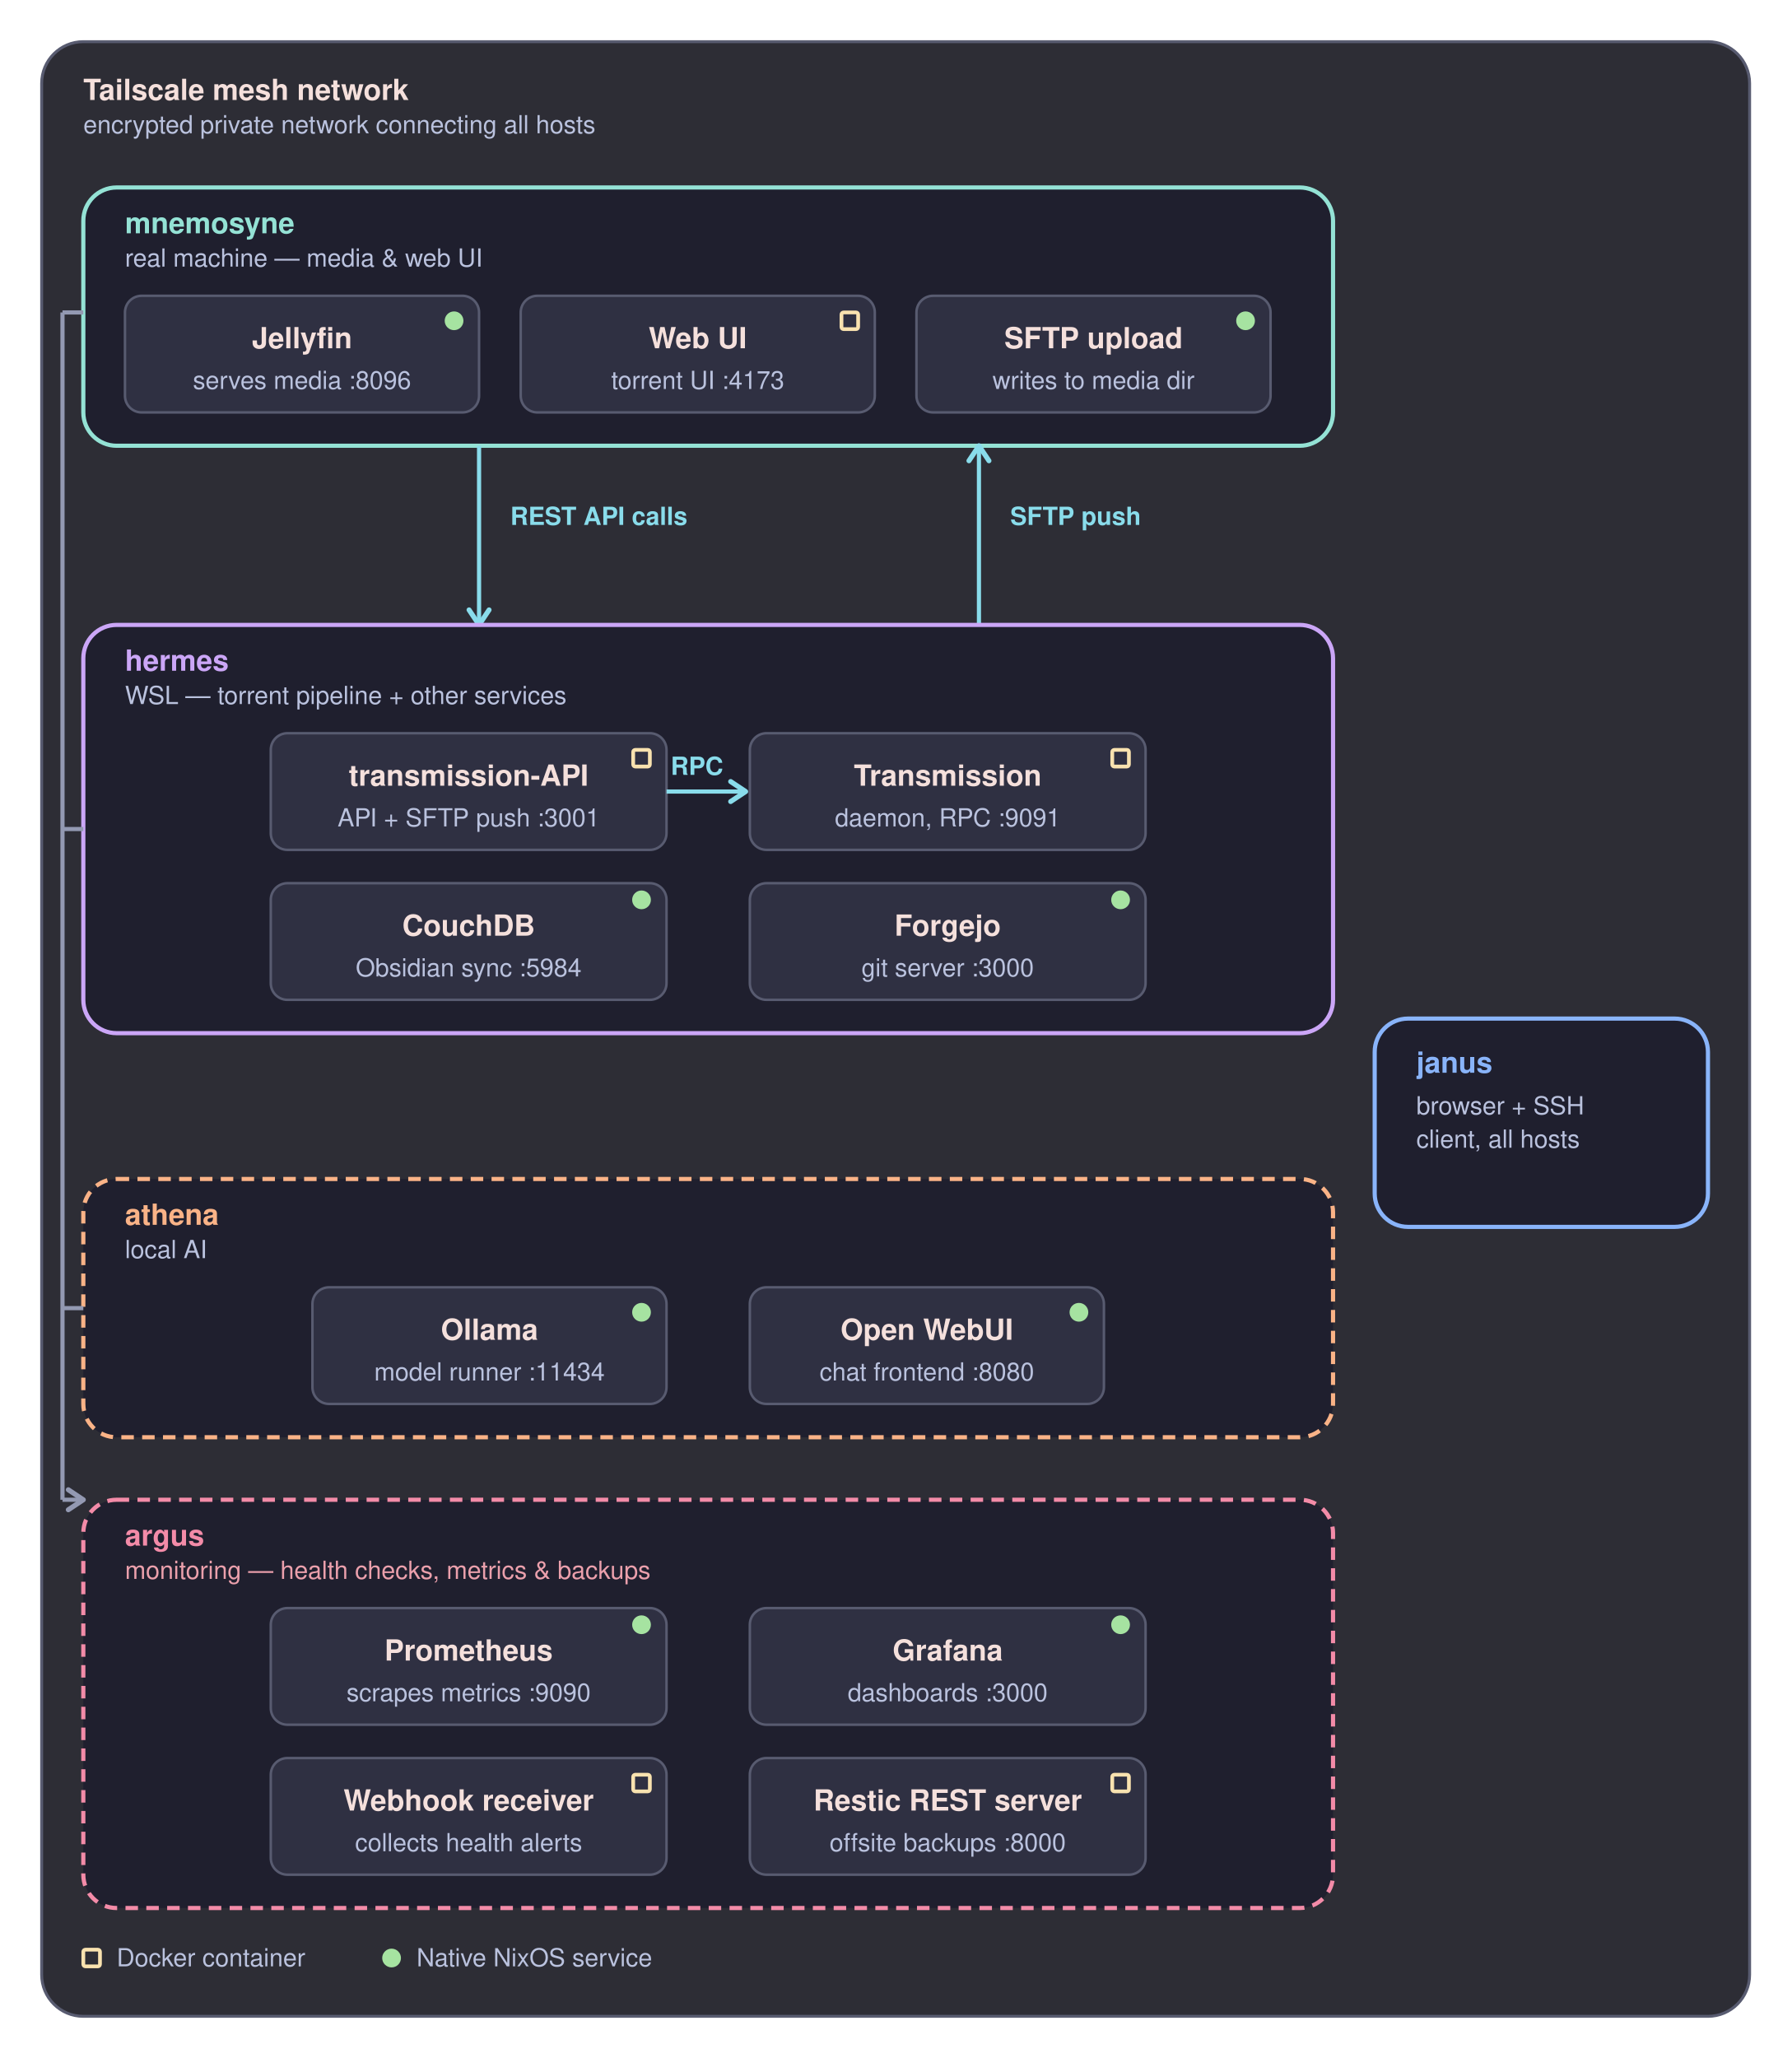
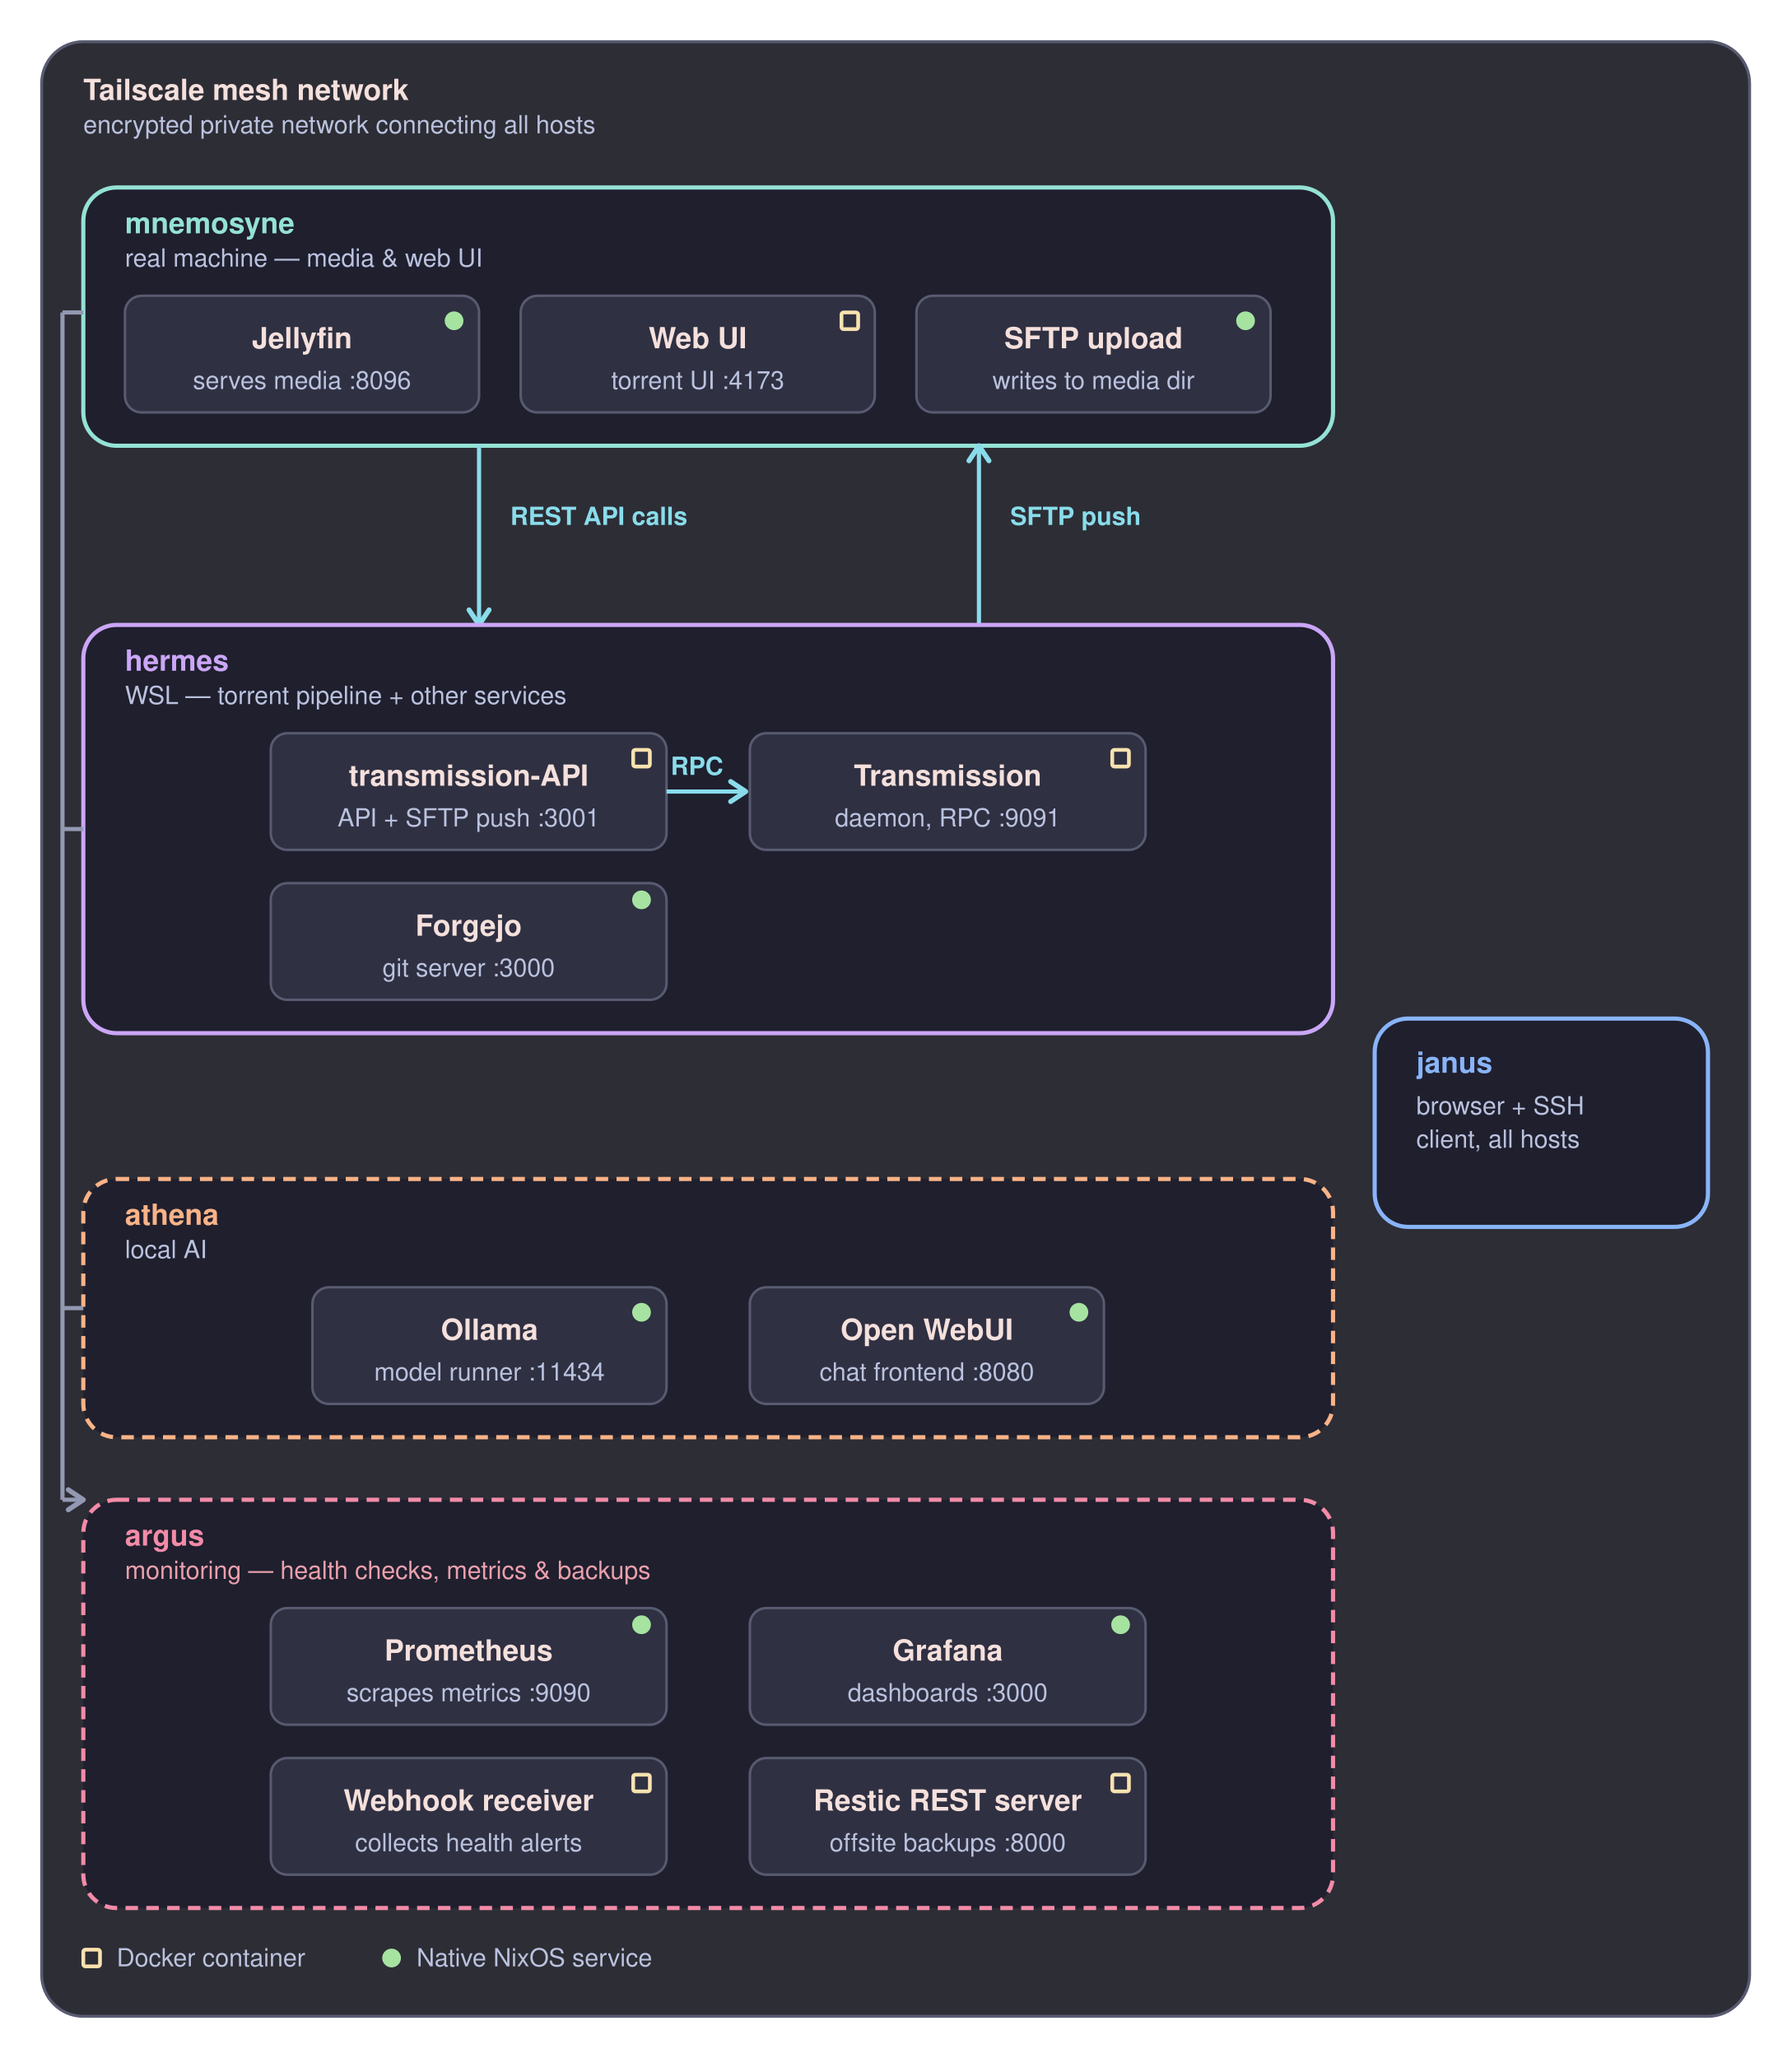
<svg xmlns="http://www.w3.org/2000/svg" width="860" height="988" viewBox="0 0 860 988" font-family="-apple-system, BlinkMacSystemFont, 'Segoe UI', Helvetica, Arial, sans-serif">
  <defs>
    <marker id="arrow" viewBox="0 0 10 10" refX="8" refY="5" markerWidth="6" markerHeight="6" orient="auto-start-reverse">
      <path d="M2 1L8 5L2 9" fill="none" stroke="#89dceb" stroke-width="2" stroke-linecap="round" stroke-linejoin="round" />
    </marker>
    <marker id="arrow-gray" viewBox="0 0 10 10" refX="8" refY="5" markerWidth="6" markerHeight="6" orient="auto-start-reverse">
      <path d="M2 1L8 5L2 9" fill="none" stroke="#9399b2" stroke-width="2" stroke-linecap="round" stroke-linejoin="round" />
    </marker>
  </defs>
  <rect x="20" y="20" width="820" height="948" rx="20" fill="#11111b" fill-opacity="0.88" stroke="#585b70" stroke-width="1.4" />
  <text x="40" y="48" font-size="14" font-weight="700" fill="#f5e0dc">Tailscale mesh network</text>
  <text x="40" y="64" font-size="12" fill="#bac2de">encrypted private network connecting all hosts</text>
  <rect x="40" y="90" width="600" height="124" rx="16" fill="#1e1e2e" fill-opacity="0.92" stroke="#94e2d5" stroke-width="2" />
  <text x="60" y="112" font-size="14" font-weight="700" fill="#94e2d5">mnemosyne</text>
  <text x="60" y="128" font-size="12" fill="#bac2de">real machine — media &amp; web UI</text>
  <rect x="60" y="142" width="170" height="56" rx="8" fill="#313244" fill-opacity="0.95" stroke="#585b70" stroke-width="1.2" />
  <circle cx="218" cy="154" r="4.5" fill="#a6e3a1" />
  <text x="145" y="164" text-anchor="middle" dominant-baseline="central" font-size="14" font-weight="700" fill="#f5e0dc">Jellyfin</text>
  <text x="145" y="184" text-anchor="middle" dominant-baseline="central" font-size="12" fill="#bac2de">serves media :8096</text>
  <rect x="250" y="142" width="170" height="56" rx="8" fill="#313244" fill-opacity="0.95" stroke="#585b70" stroke-width="1.2" />
  <rect x="404" y="150" width="8" height="8" rx="1" fill="none" stroke="#f9e2af" stroke-width="1.8" />
  <text x="335" y="164" text-anchor="middle" dominant-baseline="central" font-size="14" font-weight="700" fill="#f5e0dc">Web UI</text>
  <text x="335" y="184" text-anchor="middle" dominant-baseline="central" font-size="12" fill="#bac2de">torrent UI :4173</text>
  <rect x="440" y="142" width="170" height="56" rx="8" fill="#313244" fill-opacity="0.95" stroke="#585b70" stroke-width="1.2" />
  <circle cx="598" cy="154" r="4.5" fill="#a6e3a1" />
  <text x="525" y="164" text-anchor="middle" dominant-baseline="central" font-size="14" font-weight="700" fill="#f5e0dc">SFTP upload</text>
  <text x="525" y="184" text-anchor="middle" dominant-baseline="central" font-size="12" fill="#bac2de">writes to media dir</text>
  <line x1="230" y1="214" x2="230" y2="300" stroke="#89dceb" stroke-width="2" marker-end="url(#arrow)" />
  <text x="245" y="252" font-size="12" font-weight="600" fill="#89dceb">REST API calls</text>
  <line x1="470" y1="300" x2="470" y2="214" stroke="#89dceb" stroke-width="2" marker-end="url(#arrow)" />
  <text x="485" y="252" font-size="12" font-weight="600" fill="#89dceb">SFTP push</text>
  <rect x="40" y="300" width="600" height="196" rx="16" fill="#1e1e2e" fill-opacity="0.92" stroke="#cba6f7" stroke-width="2" />
  <text x="60" y="322" font-size="14" font-weight="700" fill="#cba6f7">hermes</text>
  <text x="60" y="338" font-size="12" fill="#bac2de">WSL — torrent pipeline + other services</text>
  <rect x="130" y="352" width="190" height="56" rx="8" fill="#313244" fill-opacity="0.95" stroke="#585b70" stroke-width="1.2" />
  <rect x="304" y="360" width="8" height="8" rx="1" fill="none" stroke="#f9e2af" stroke-width="1.8" />
  <text x="225" y="374" text-anchor="middle" dominant-baseline="central" font-size="14" font-weight="700" fill="#f5e0dc">transmission-API</text>
  <text x="225" y="394" text-anchor="middle" dominant-baseline="central" font-size="12" fill="#bac2de">API + SFTP push :3001</text>
  <rect x="360" y="352" width="190" height="56" rx="8" fill="#313244" fill-opacity="0.95" stroke="#585b70" stroke-width="1.2" />
  <rect x="534" y="360" width="8" height="8" rx="1" fill="none" stroke="#f9e2af" stroke-width="1.8" />
  <text x="455" y="374" text-anchor="middle" dominant-baseline="central" font-size="14" font-weight="700" fill="#f5e0dc">Transmission</text>
  <text x="455" y="394" text-anchor="middle" dominant-baseline="central" font-size="12" fill="#bac2de">daemon, RPC :9091</text>
  <line x1="320" y1="380" x2="358" y2="380" stroke="#89dceb" stroke-width="2" marker-end="url(#arrow)" />
  <text x="322" y="372" font-size="12" font-weight="600" fill="#89dceb">RPC</text>
  <rect x="130" y="424" width="190" height="56" rx="8" fill="#313244" fill-opacity="0.95" stroke="#585b70" stroke-width="1.2" />
  <circle cx="308" cy="432" r="4.5" fill="#a6e3a1" />
-   <text x="225" y="446" text-anchor="middle" dominant-baseline="central" font-size="14" font-weight="700" fill="#f5e0dc">CouchDB</text>
-   <text x="225" y="466" text-anchor="middle" dominant-baseline="central" font-size="12" fill="#bac2de">Obsidian sync :5984</text>
-   <rect x="360" y="424" width="190" height="56" rx="8" fill="#313244" fill-opacity="0.95" stroke="#585b70" stroke-width="1.2" />
-   <circle cx="538" cy="432" r="4.5" fill="#a6e3a1" />
-   <text x="455" y="446" text-anchor="middle" dominant-baseline="central" font-size="14" font-weight="700" fill="#f5e0dc">Forgejo</text>
-   <text x="455" y="466" text-anchor="middle" dominant-baseline="central" font-size="12" fill="#bac2de">git server :3000</text>
+   <text x="225" y="446" text-anchor="middle" dominant-baseline="central" font-size="14" font-weight="700" fill="#f5e0dc">Forgejo</text>
+   <text x="225" y="466" text-anchor="middle" dominant-baseline="central" font-size="12" fill="#bac2de">git server :3000</text>
  <rect x="40" y="566" width="600" height="124" rx="16" fill="#1e1e2e" fill-opacity="0.92" stroke="#fab387" stroke-width="2" stroke-dasharray="6 4" />
  <text x="60" y="588" font-size="14" font-weight="700" fill="#fab387">athena</text>
  <text x="60" y="604" font-size="12" fill="#bac2de">local AI</text>
  <rect x="150" y="618" width="170" height="56" rx="8" fill="#313244" fill-opacity="0.95" stroke="#585b70" stroke-width="1.2" />
  <circle cx="308" cy="630" r="4.5" fill="#a6e3a1" />
  <text x="235" y="640" text-anchor="middle" dominant-baseline="central" font-size="14" font-weight="700" fill="#f5e0dc">Ollama</text>
  <text x="235" y="660" text-anchor="middle" dominant-baseline="central" font-size="12" fill="#bac2de">model runner :11434</text>
  <rect x="360" y="618" width="170" height="56" rx="8" fill="#313244" fill-opacity="0.95" stroke="#585b70" stroke-width="1.2" />
  <circle cx="518" cy="630" r="4.5" fill="#a6e3a1" />
  <text x="445" y="640" text-anchor="middle" dominant-baseline="central" font-size="14" font-weight="700" fill="#f5e0dc">Open WebUI</text>
  <text x="445" y="660" text-anchor="middle" dominant-baseline="central" font-size="12" fill="#bac2de">chat frontend :8080</text>
  <line x1="40" y1="150" x2="30" y2="150" stroke="#9399b2" stroke-width="2" />
  <line x1="40" y1="398" x2="30" y2="398" stroke="#9399b2" stroke-width="2" />
  <line x1="40" y1="628" x2="30" y2="628" stroke="#9399b2" stroke-width="2" />
  <line x1="30" y1="150" x2="30" y2="720" stroke="#9399b2" stroke-width="2" />
  <line x1="30" y1="720" x2="40" y2="720" stroke="#9399b2" stroke-width="2" marker-end="url(#arrow-gray)" />
  <rect x="40" y="720" width="600" height="196" rx="16" fill="#1e1e2e" fill-opacity="0.92" stroke="#f38ba8" stroke-width="2" stroke-dasharray="6 4" />
  <text x="60" y="742" font-size="14" font-weight="700" fill="#f38ba8">argus</text>
  <text x="60" y="758" font-size="12" fill="#eba0ac">monitoring — health checks, metrics &amp; backups</text>
  <rect x="130" y="772" width="190" height="56" rx="8" fill="#313244" fill-opacity="0.95" stroke="#585b70" stroke-width="1.2" />
  <circle cx="308" cy="780" r="4.5" fill="#a6e3a1" />
  <text x="225" y="794" text-anchor="middle" dominant-baseline="central" font-size="14" font-weight="700" fill="#f5e0dc">Prometheus</text>
  <text x="225" y="814" text-anchor="middle" dominant-baseline="central" font-size="12" fill="#bac2de">scrapes metrics :9090</text>
  <rect x="360" y="772" width="190" height="56" rx="8" fill="#313244" fill-opacity="0.95" stroke="#585b70" stroke-width="1.2" />
  <circle cx="538" cy="780" r="4.5" fill="#a6e3a1" />
  <text x="455" y="794" text-anchor="middle" dominant-baseline="central" font-size="14" font-weight="700" fill="#f5e0dc">Grafana</text>
  <text x="455" y="814" text-anchor="middle" dominant-baseline="central" font-size="12" fill="#bac2de">dashboards :3000</text>
  <rect x="130" y="844" width="190" height="56" rx="8" fill="#313244" fill-opacity="0.95" stroke="#585b70" stroke-width="1.2" />
  <rect x="304" y="852" width="8" height="8" rx="1" fill="none" stroke="#f9e2af" stroke-width="1.8" />
  <text x="225" y="866" text-anchor="middle" dominant-baseline="central" font-size="14" font-weight="700" fill="#f5e0dc">Webhook receiver</text>
  <text x="225" y="886" text-anchor="middle" dominant-baseline="central" font-size="12" fill="#bac2de">collects health alerts</text>
  <rect x="360" y="844" width="190" height="56" rx="8" fill="#313244" fill-opacity="0.95" stroke="#585b70" stroke-width="1.2" />
  <rect x="534" y="852" width="8" height="8" rx="1" fill="none" stroke="#f9e2af" stroke-width="1.8" />
  <text x="455" y="866" text-anchor="middle" dominant-baseline="central" font-size="14" font-weight="700" fill="#f5e0dc">Restic REST server</text>
  <text x="455" y="886" text-anchor="middle" dominant-baseline="central" font-size="12" fill="#bac2de">offsite backups :8000</text>
  <rect x="40" y="936" width="8" height="8" rx="1" fill="none" stroke="#f9e2af" stroke-width="1.8" />
  <text x="56" y="944" font-size="12" fill="#bac2de">Docker container</text>
  <circle cx="188" cy="940" r="4.5" fill="#a6e3a1" />
  <text x="200" y="944" font-size="12" fill="#bac2de">Native NixOS service</text>
  <rect x="660" y="489" width="160" height="100" rx="16" fill="#1e1e2e" fill-opacity="0.92" stroke="#89b4fa" stroke-width="2" />
  <text x="680" y="515" font-size="14" font-weight="700" fill="#89b4fa">janus</text>
  <text x="680" y="535" font-size="12" fill="#bac2de">browser + SSH</text>
  <text x="680" y="551" font-size="12" fill="#bac2de">client, all hosts</text>
</svg>
